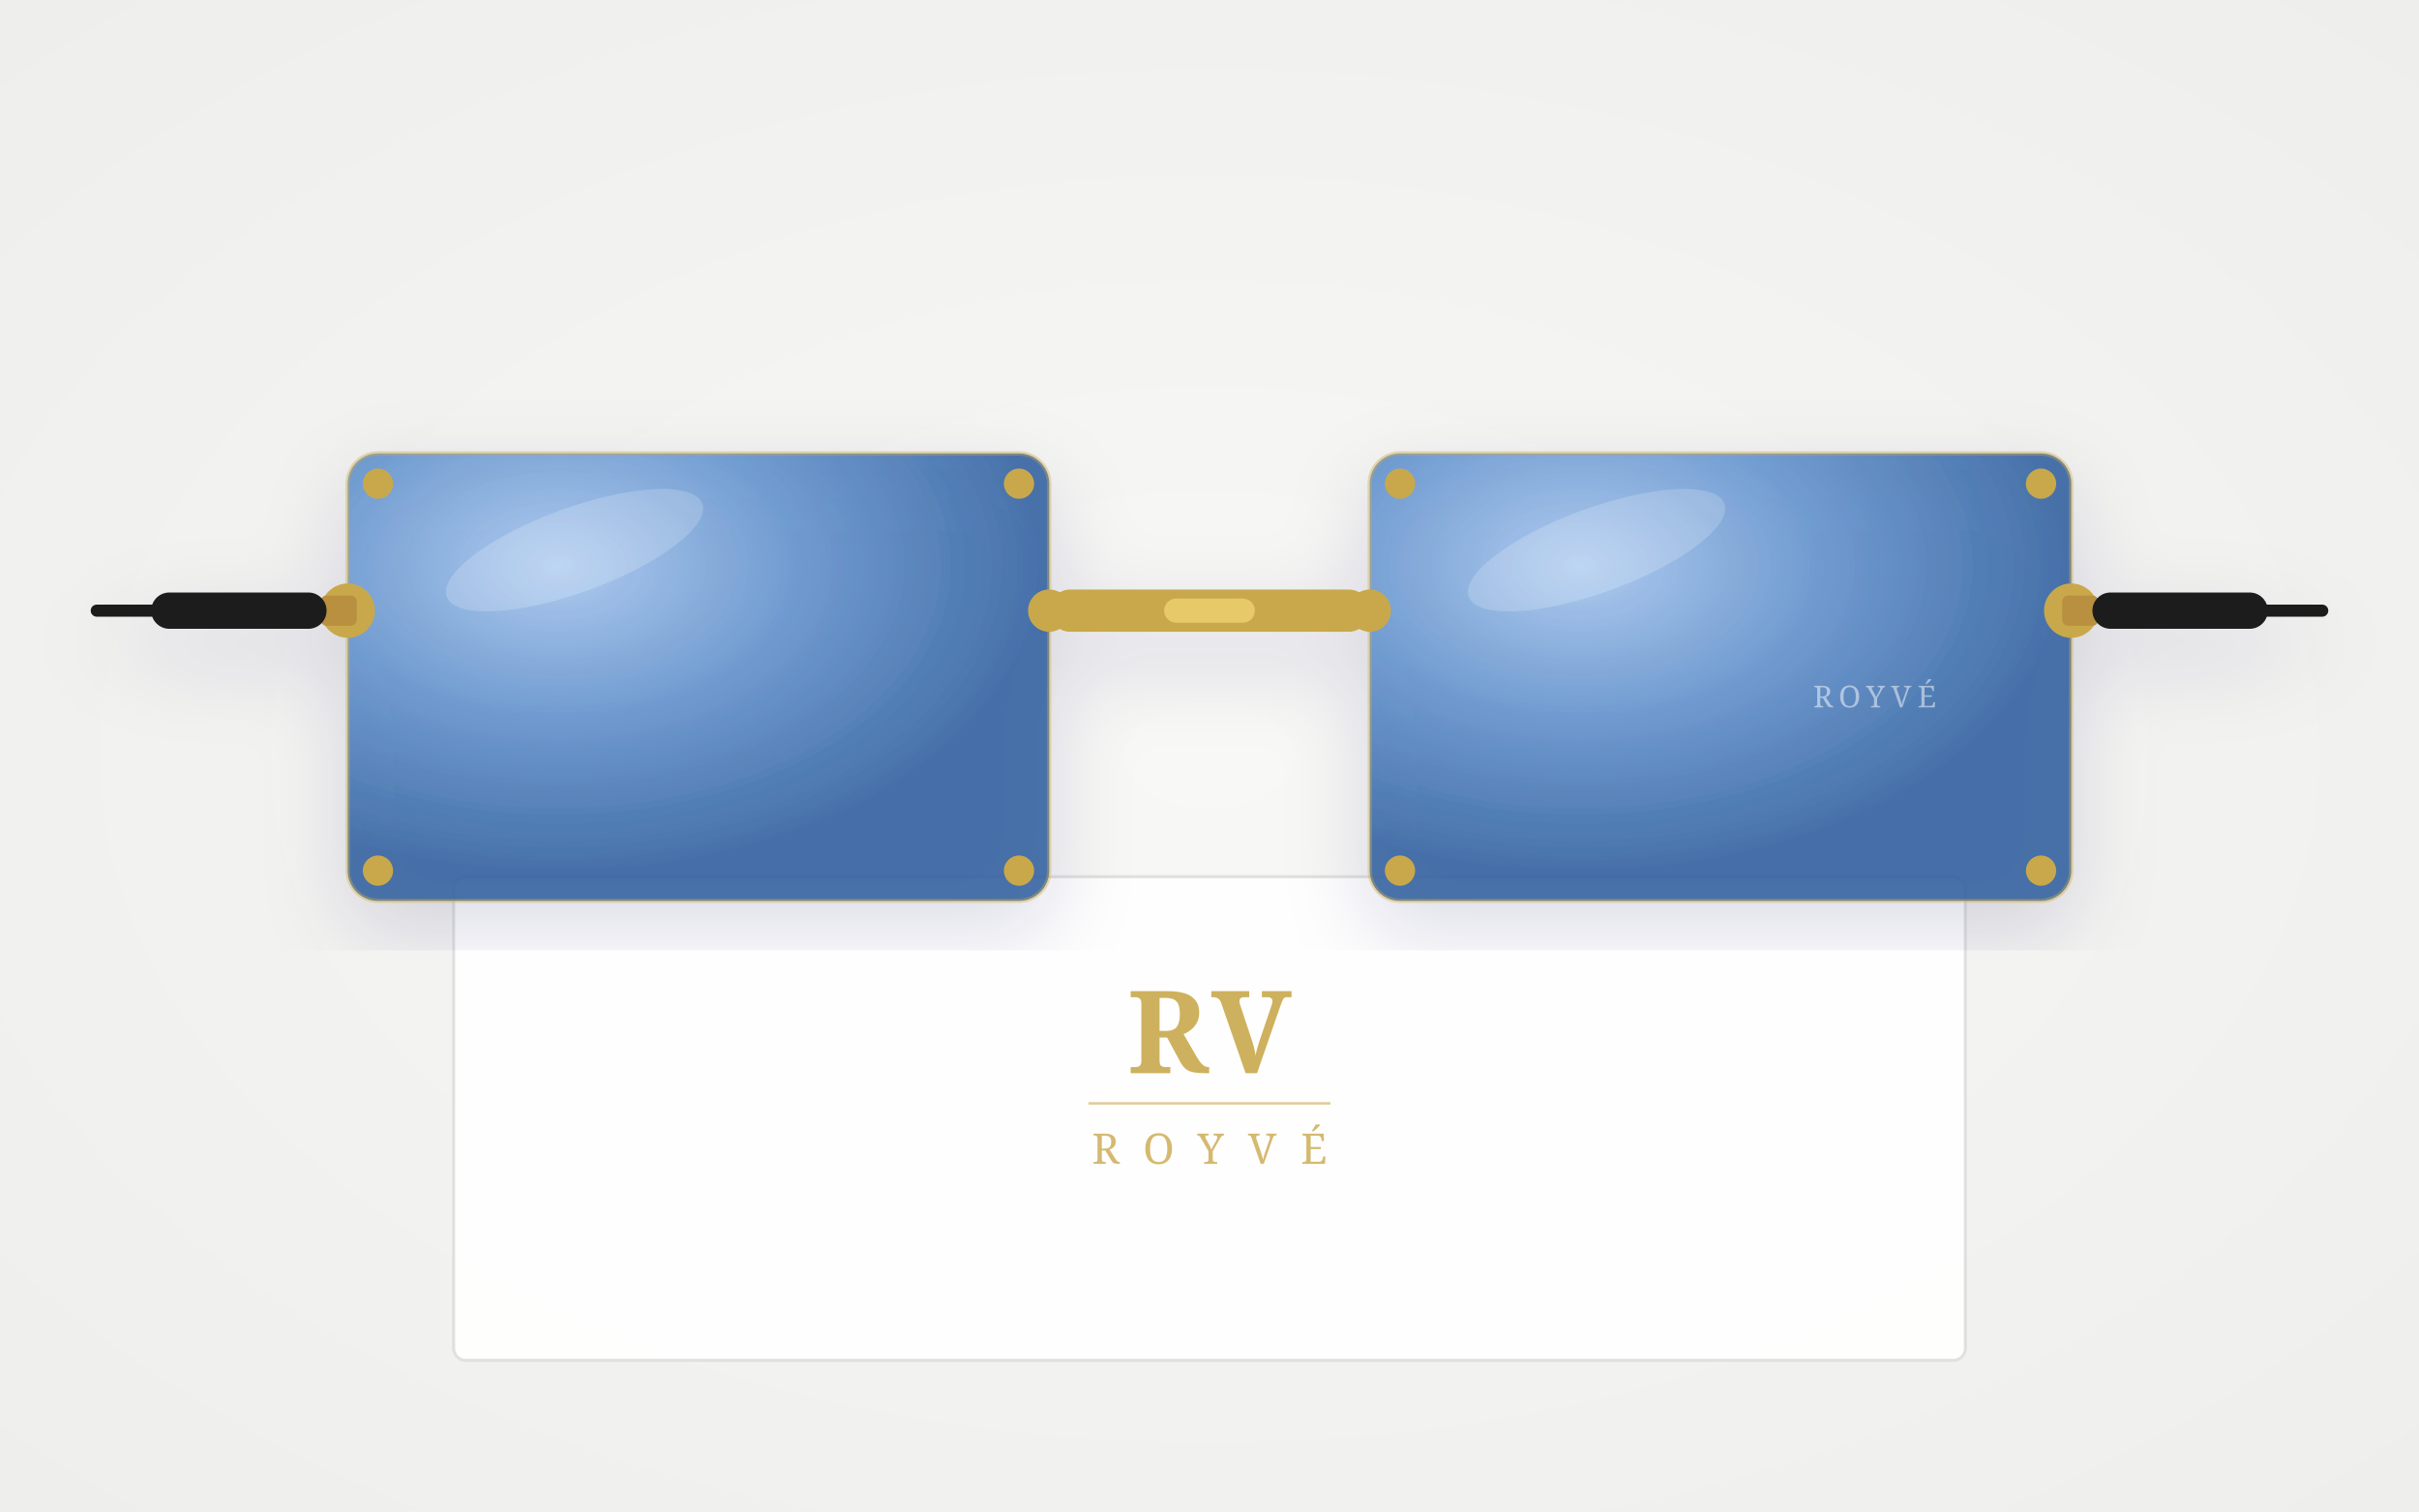
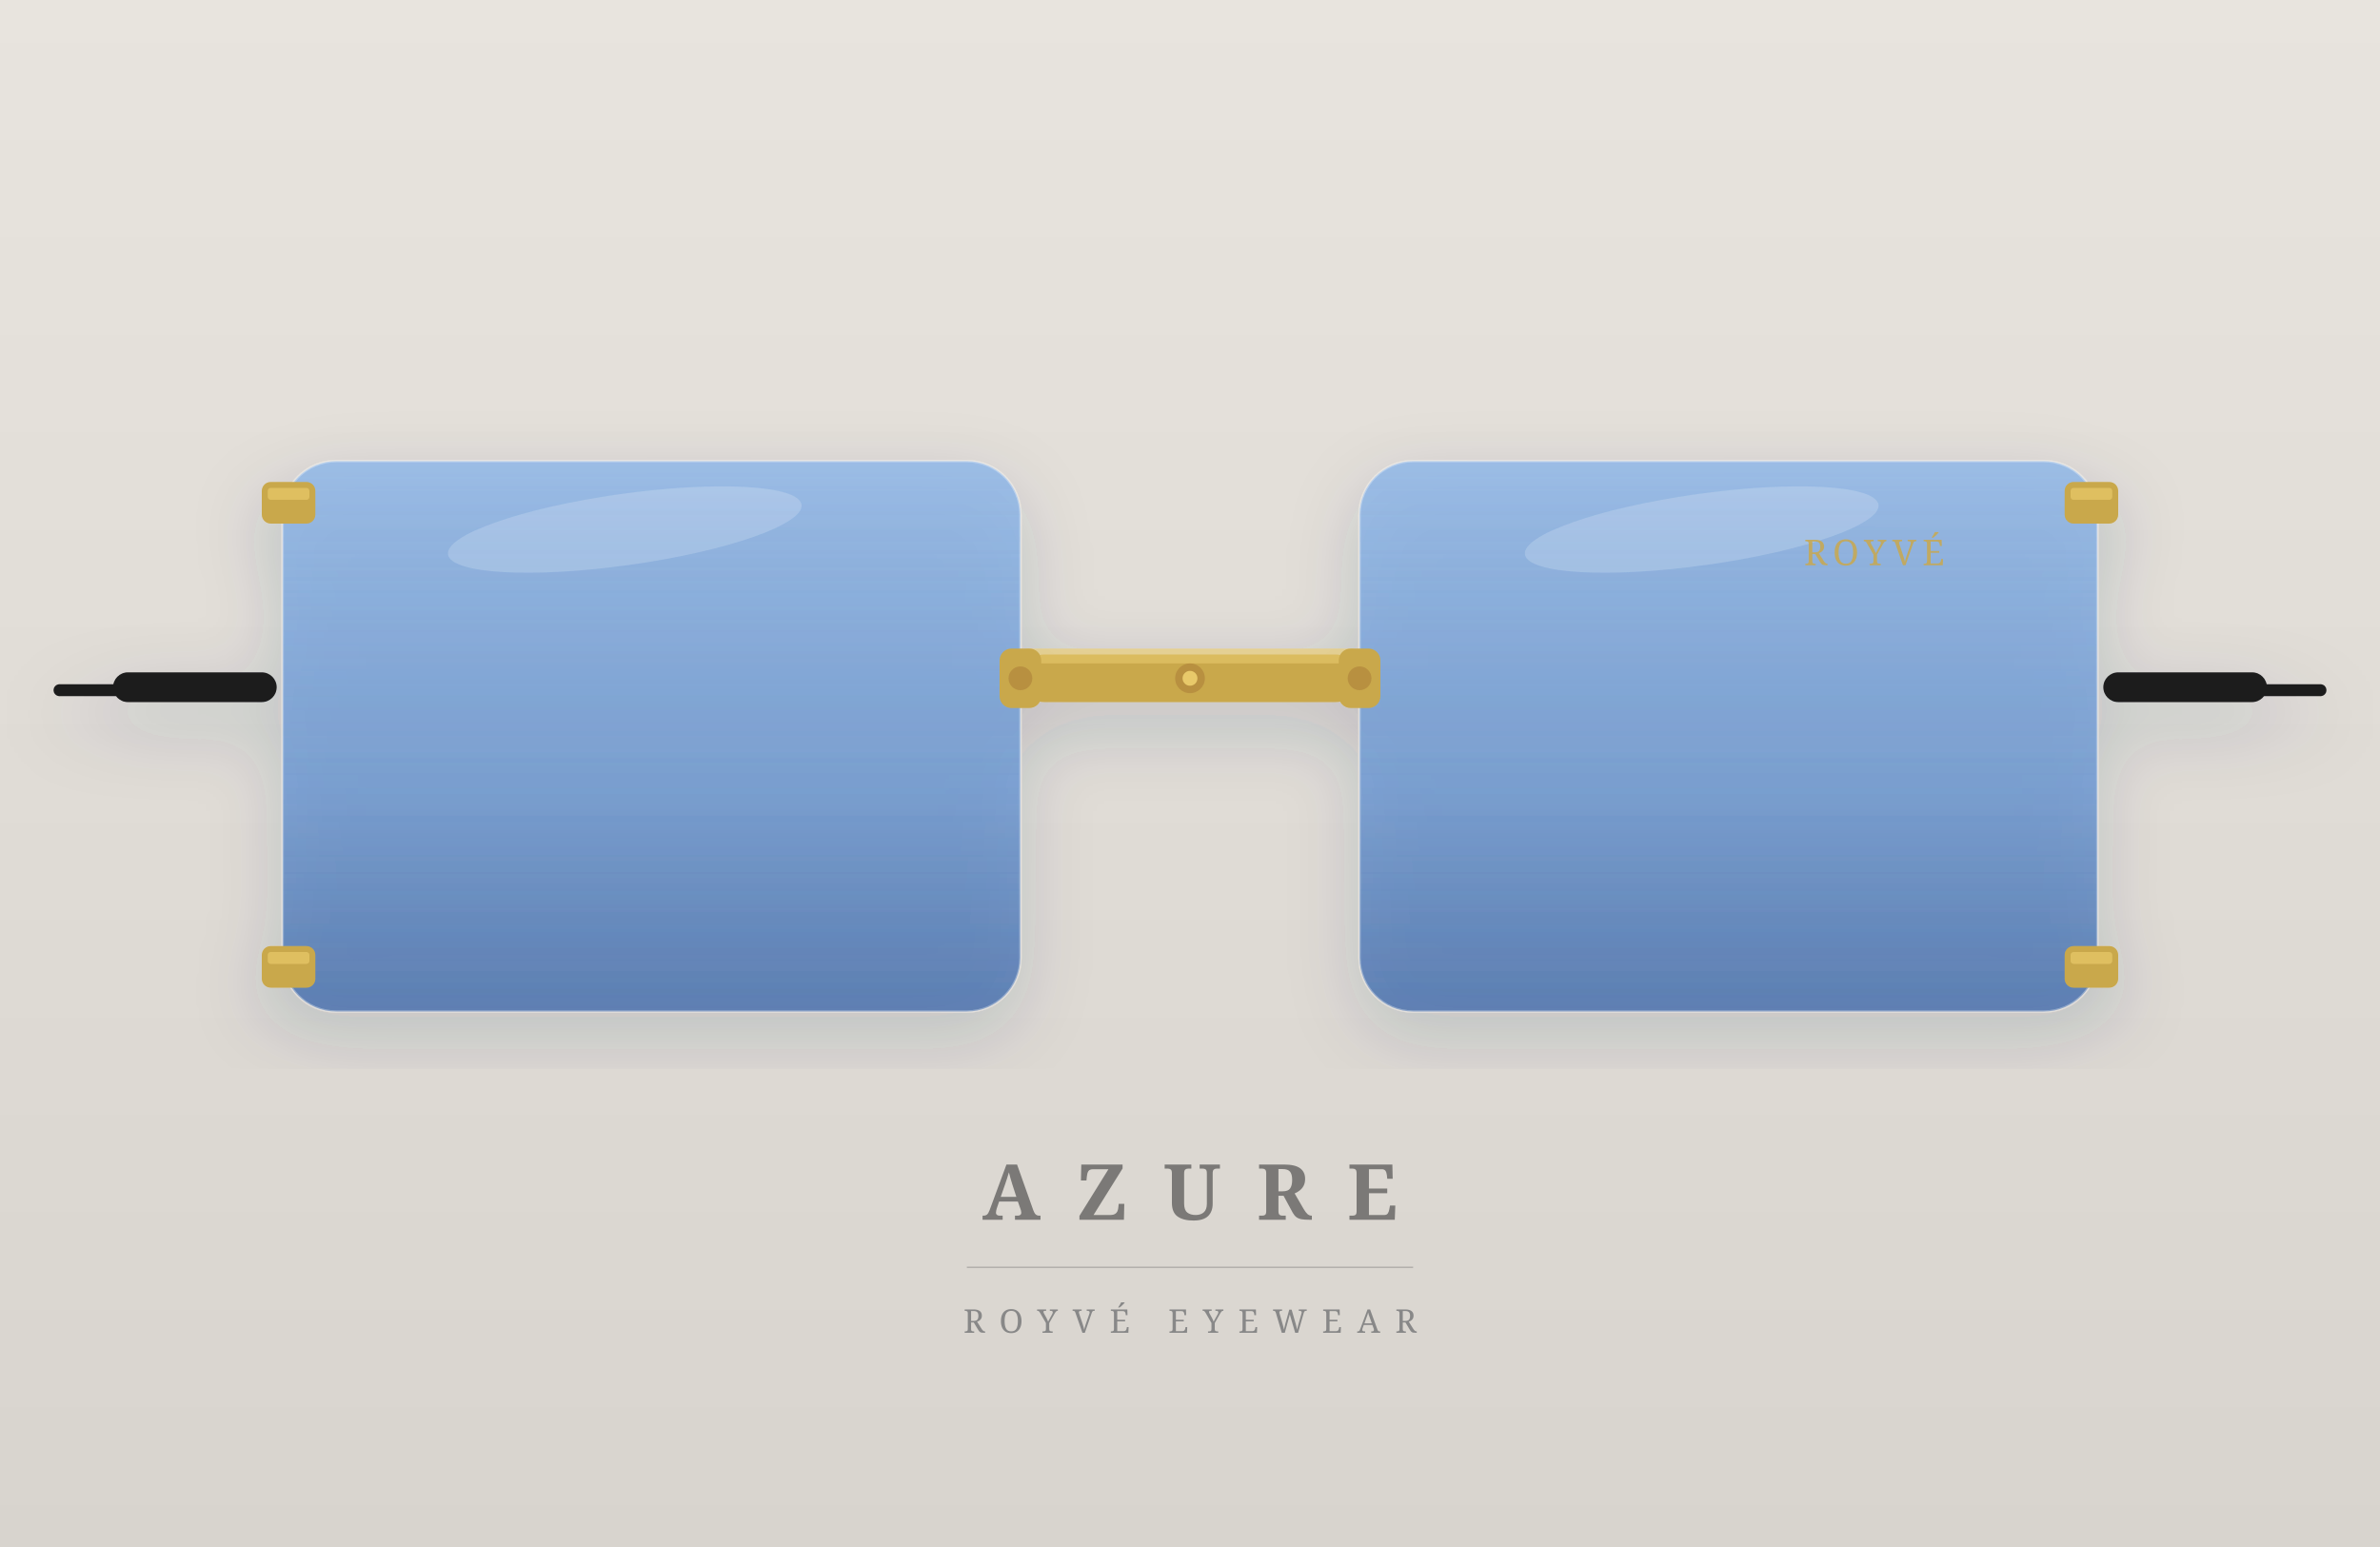
- <svg xmlns="http://www.w3.org/2000/svg" viewBox="0 0 800 500" width="800" height="500">
+ <svg xmlns="http://www.w3.org/2000/svg" viewBox="0 0 800 520" width="800" height="520">
  <defs>
-     <radialGradient id="bg" cx="50%" cy="50%" r="70%">
-       <stop offset="0%" stop-color="#f8f8f6" />
-       <stop offset="100%" stop-color="#eeeeec" />
-     </radialGradient>
-     <radialGradient id="lensL" cx="30%" cy="25%" r="70%">
-       <stop offset="0%" stop-color="#a8c8f0" />
-       <stop offset="50%" stop-color="#6090cc" />
-       <stop offset="100%" stop-color="#3060a0" />
-     </radialGradient>
-     <radialGradient id="lensR" cx="30%" cy="25%" r="70%">
-       <stop offset="0%" stop-color="#a8c8f0" />
-       <stop offset="50%" stop-color="#6090cc" />
-       <stop offset="100%" stop-color="#3060a0" />
-     </radialGradient>
+     <linearGradient id="bg" x1="0%" y1="0%" x2="0%" y2="100%">
+       <stop offset="0%" stop-color="#e8e4de" />
+       <stop offset="100%" stop-color="#d8d4ce" />
+     </linearGradient>
+     <linearGradient id="lensL" x1="0%" y1="0%" x2="0%" y2="100%">
+       <stop offset="0%" stop-color="#90b8e8" stop-opacity="0.85" />
+       <stop offset="60%" stop-color="#6090d0" stop-opacity="0.75" />
+       <stop offset="100%" stop-color="#3060a8" stop-opacity="0.7" />
+     </linearGradient>
+     <linearGradient id="lensR" x1="0%" y1="0%" x2="0%" y2="100%">
+       <stop offset="0%" stop-color="#90b8e8" stop-opacity="0.85" />
+       <stop offset="60%" stop-color="#6090d0" stop-opacity="0.75" />
+       <stop offset="100%" stop-color="#3060a8" stop-opacity="0.7" />
+     </linearGradient>
    <filter id="shadow">
-       <feDropShadow dx="0" dy="10" stdDeviation="14" flood-color="#000060" flood-opacity="0.15" />
+       <feDropShadow dx="0" dy="8" stdDeviation="12" flood-color="#304060" flood-opacity="0.2" />
    </filter>
-     <pattern id="boxPattern" x="0" y="0" width="30" height="30" patternUnits="userSpaceOnUse">
-       <line x1="0" y1="15" x2="30" y2="15" stroke="#ddd" stroke-width="0.3" />
-     </pattern>
  </defs>
-   <rect width="800" height="500" fill="url(#bg)" />
-   <rect x="150" y="290" width="500" height="160" rx="4" fill="white" opacity="0.9" />
-   <rect x="150" y="290" width="500" height="160" rx="4" fill="none" stroke="#e0e0e0" stroke-width="1" />
-   <text x="400" y="355" font-family="Georgia, serif" font-size="38" font-weight="700" letter-spacing="2" fill="#c9a84c" text-anchor="middle" opacity="0.9">RV</text>
-   <line x1="360" y1="365" x2="440" y2="365" stroke="#c9a84c" stroke-width="0.8" opacity="0.6" />
-   <text x="400" y="385" font-family="Georgia, serif" font-size="14" letter-spacing="8" fill="#c9a84c" text-anchor="middle" opacity="0.8">ROYVÉ</text>
+   <rect width="800" height="520" fill="url(#bg)" />
  <g filter="url(#shadow)">
-     <rect x="115" y="150" width="232" height="148" rx="10" fill="url(#lensL)" opacity="0.88" />
-     <rect x="115" y="150" width="232" height="148" rx="10" fill="none" stroke="#c9a84c" stroke-width="1.5" opacity="0.4" />
-     <rect x="453" y="150" width="232" height="148" rx="10" fill="url(#lensR)" opacity="0.88" />
-     <rect x="453" y="150" width="232" height="148" rx="10" fill="none" stroke="#c9a84c" stroke-width="1.5" opacity="0.4" />
-     <rect x="347" y="195" width="106" height="14" rx="7" fill="#c9a84c" />
-     <circle cx="347" cy="202" r="7" fill="#c9a84c" />
-     <circle cx="453" cy="202" r="7" fill="#c9a84c" />
-     <rect x="385" y="198" width="30" height="8" rx="4" fill="#e8c96a" />
-     <circle cx="115" cy="202" r="9" fill="#c9a84c" />
-     <circle cx="685" cy="202" r="9" fill="#c9a84c" />
-     <rect x="106" y="197" width="12" height="10" rx="2" fill="#b89040" />
-     <rect x="682" y="197" width="12" height="10" rx="2" fill="#b89040" />
-     <rect x="50" y="196" width="58" height="12" rx="6" fill="#1a1a1a" />
-     <rect x="30" y="200" width="24" height="4" rx="2" fill="#1a1a1a" />
-     <rect x="692" y="196" width="58" height="12" rx="6" fill="#1a1a1a" />
-     <rect x="746" y="200" width="24" height="4" rx="2" fill="#1a1a1a" />
-     <circle cx="125" cy="160" r="5" fill="#c9a84c" />
-     <circle cx="337" cy="160" r="5" fill="#c9a84c" />
-     <circle cx="125" cy="288" r="5" fill="#c9a84c" />
-     <circle cx="337" cy="288" r="5" fill="#c9a84c" />
-     <circle cx="463" cy="160" r="5" fill="#c9a84c" />
-     <circle cx="675" cy="160" r="5" fill="#c9a84c" />
-     <circle cx="463" cy="288" r="5" fill="#c9a84c" />
-     <circle cx="675" cy="288" r="5" fill="#c9a84c" />
-     <text x="620" y="234" font-family="Georgia, serif" font-size="10" letter-spacing="2" fill="white" text-anchor="middle" opacity="0.5">ROYVÉ</text>
-     <ellipse cx="190" cy="182" rx="45" ry="14" fill="white" opacity="0.18" transform="rotate(-20, 190, 182)" />
-     <ellipse cx="528" cy="182" rx="45" ry="14" fill="white" opacity="0.18" transform="rotate(-20, 528, 182)" />
+     <rect x="95" y="155" width="248" height="185" rx="18" fill="url(#lensL)" />
+     <rect x="95" y="155" width="248" height="185" rx="18" fill="none" stroke="white" stroke-width="0.8" opacity="0.3" />
+     <ellipse cx="210" cy="178" rx="60" ry="12" fill="white" opacity="0.18" transform="rotate(-8,210,178)" />
+     <rect x="457" y="155" width="248" height="185" rx="18" fill="url(#lensR)" />
+     <rect x="457" y="155" width="248" height="185" rx="18" fill="none" stroke="white" stroke-width="0.8" opacity="0.3" />
+     <ellipse cx="572" cy="178" rx="60" ry="12" fill="white" opacity="0.18" transform="rotate(-8,572,178)" />
+     <text x="630" y="190" font-family="Georgia,serif" font-size="12" letter-spacing="2" fill="#c9a84c" text-anchor="middle" opacity="0.85">ROYVÉ</text>
+     <rect x="343" y="220" width="114" height="16" rx="8" fill="#c9a84c" />
+     <rect x="343" y="218" width="114" height="5" rx="2.5" fill="#e8c96a" opacity="0.6" />
+     <circle cx="400" cy="228" r="5" fill="#b89040" />
+     <circle cx="400" cy="228" r="2.5" fill="#e8c96a" />
+     <rect x="88" y="162" width="18" height="14" rx="3" fill="#c9a84c" />
+     <rect x="90" y="164" width="14" height="4" rx="1" fill="#e8c96a" opacity="0.7" />
+     <rect x="88" y="318" width="18" height="14" rx="3" fill="#c9a84c" />
+     <rect x="90" y="320" width="14" height="4" rx="1" fill="#e8c96a" opacity="0.7" />
+     <rect x="336" y="218" width="14" height="20" rx="4" fill="#c9a84c" />
+     <circle cx="343" cy="228" r="4" fill="#b89040" />
+     <rect x="694" y="162" width="18" height="14" rx="3" fill="#c9a84c" />
+     <rect x="696" y="164" width="14" height="4" rx="1" fill="#e8c96a" opacity="0.7" />
+     <rect x="694" y="318" width="18" height="14" rx="3" fill="#c9a84c" />
+     <rect x="696" y="320" width="14" height="4" rx="1" fill="#e8c96a" opacity="0.7" />
+     <rect x="450" y="218" width="14" height="20" rx="4" fill="#c9a84c" />
+     <circle cx="457" cy="228" r="4" fill="#b89040" />
+     <rect x="38" y="226" width="55" height="10" rx="5" fill="#1a1a1a" />
+     <rect x="18" y="230" width="24" height="4" rx="2" fill="#1a1a1a" />
+     <rect x="707" y="226" width="55" height="10" rx="5" fill="#1a1a1a" />
+     <rect x="758" y="230" width="24" height="4" rx="2" fill="#1a1a1a" />
  </g>
+   <text x="400" y="410" font-family="Georgia,serif" font-size="26" font-weight="700" letter-spacing="12" fill="#3a3a3a" text-anchor="middle" opacity="0.6">AZURE</text>
+   <line x1="325" y1="426" x2="475" y2="426" stroke="#3a3a3a" stroke-width="0.5" opacity="0.25" />
+   <text x="400" y="448" font-family="Georgia,serif" font-size="11" letter-spacing="5" fill="#888" text-anchor="middle">ROYVÉ EYEWEAR</text>
</svg>
